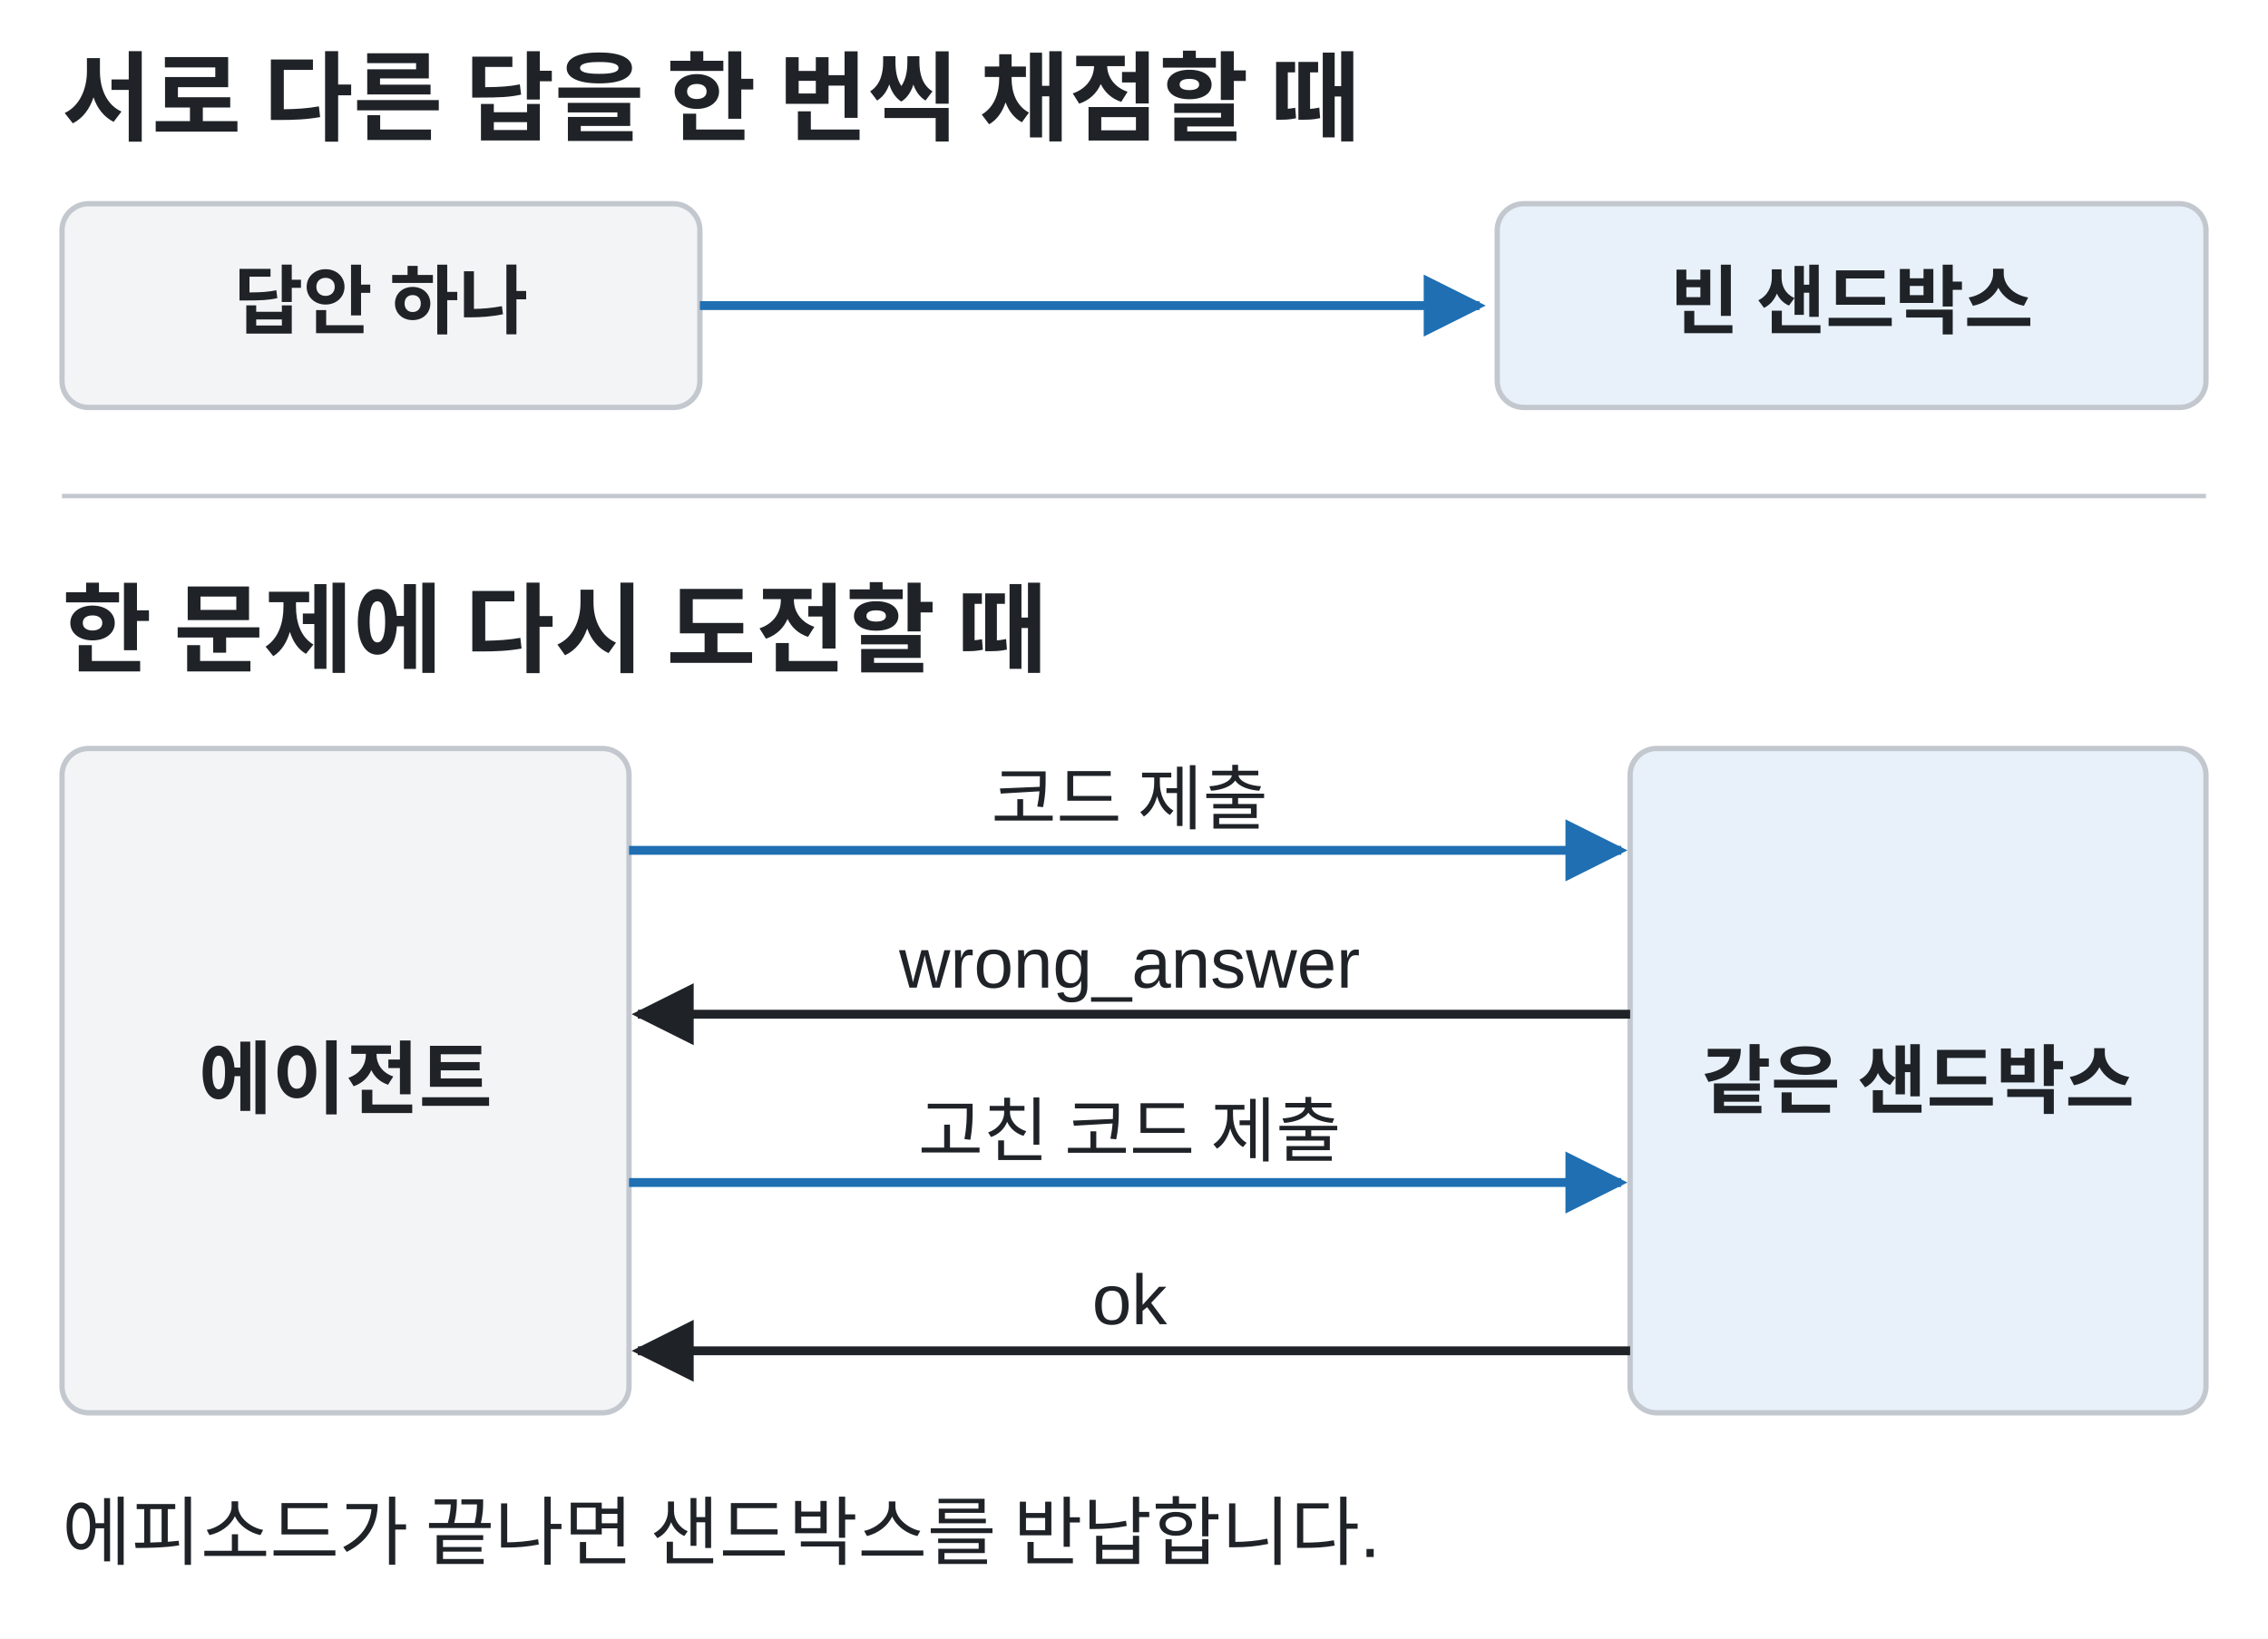
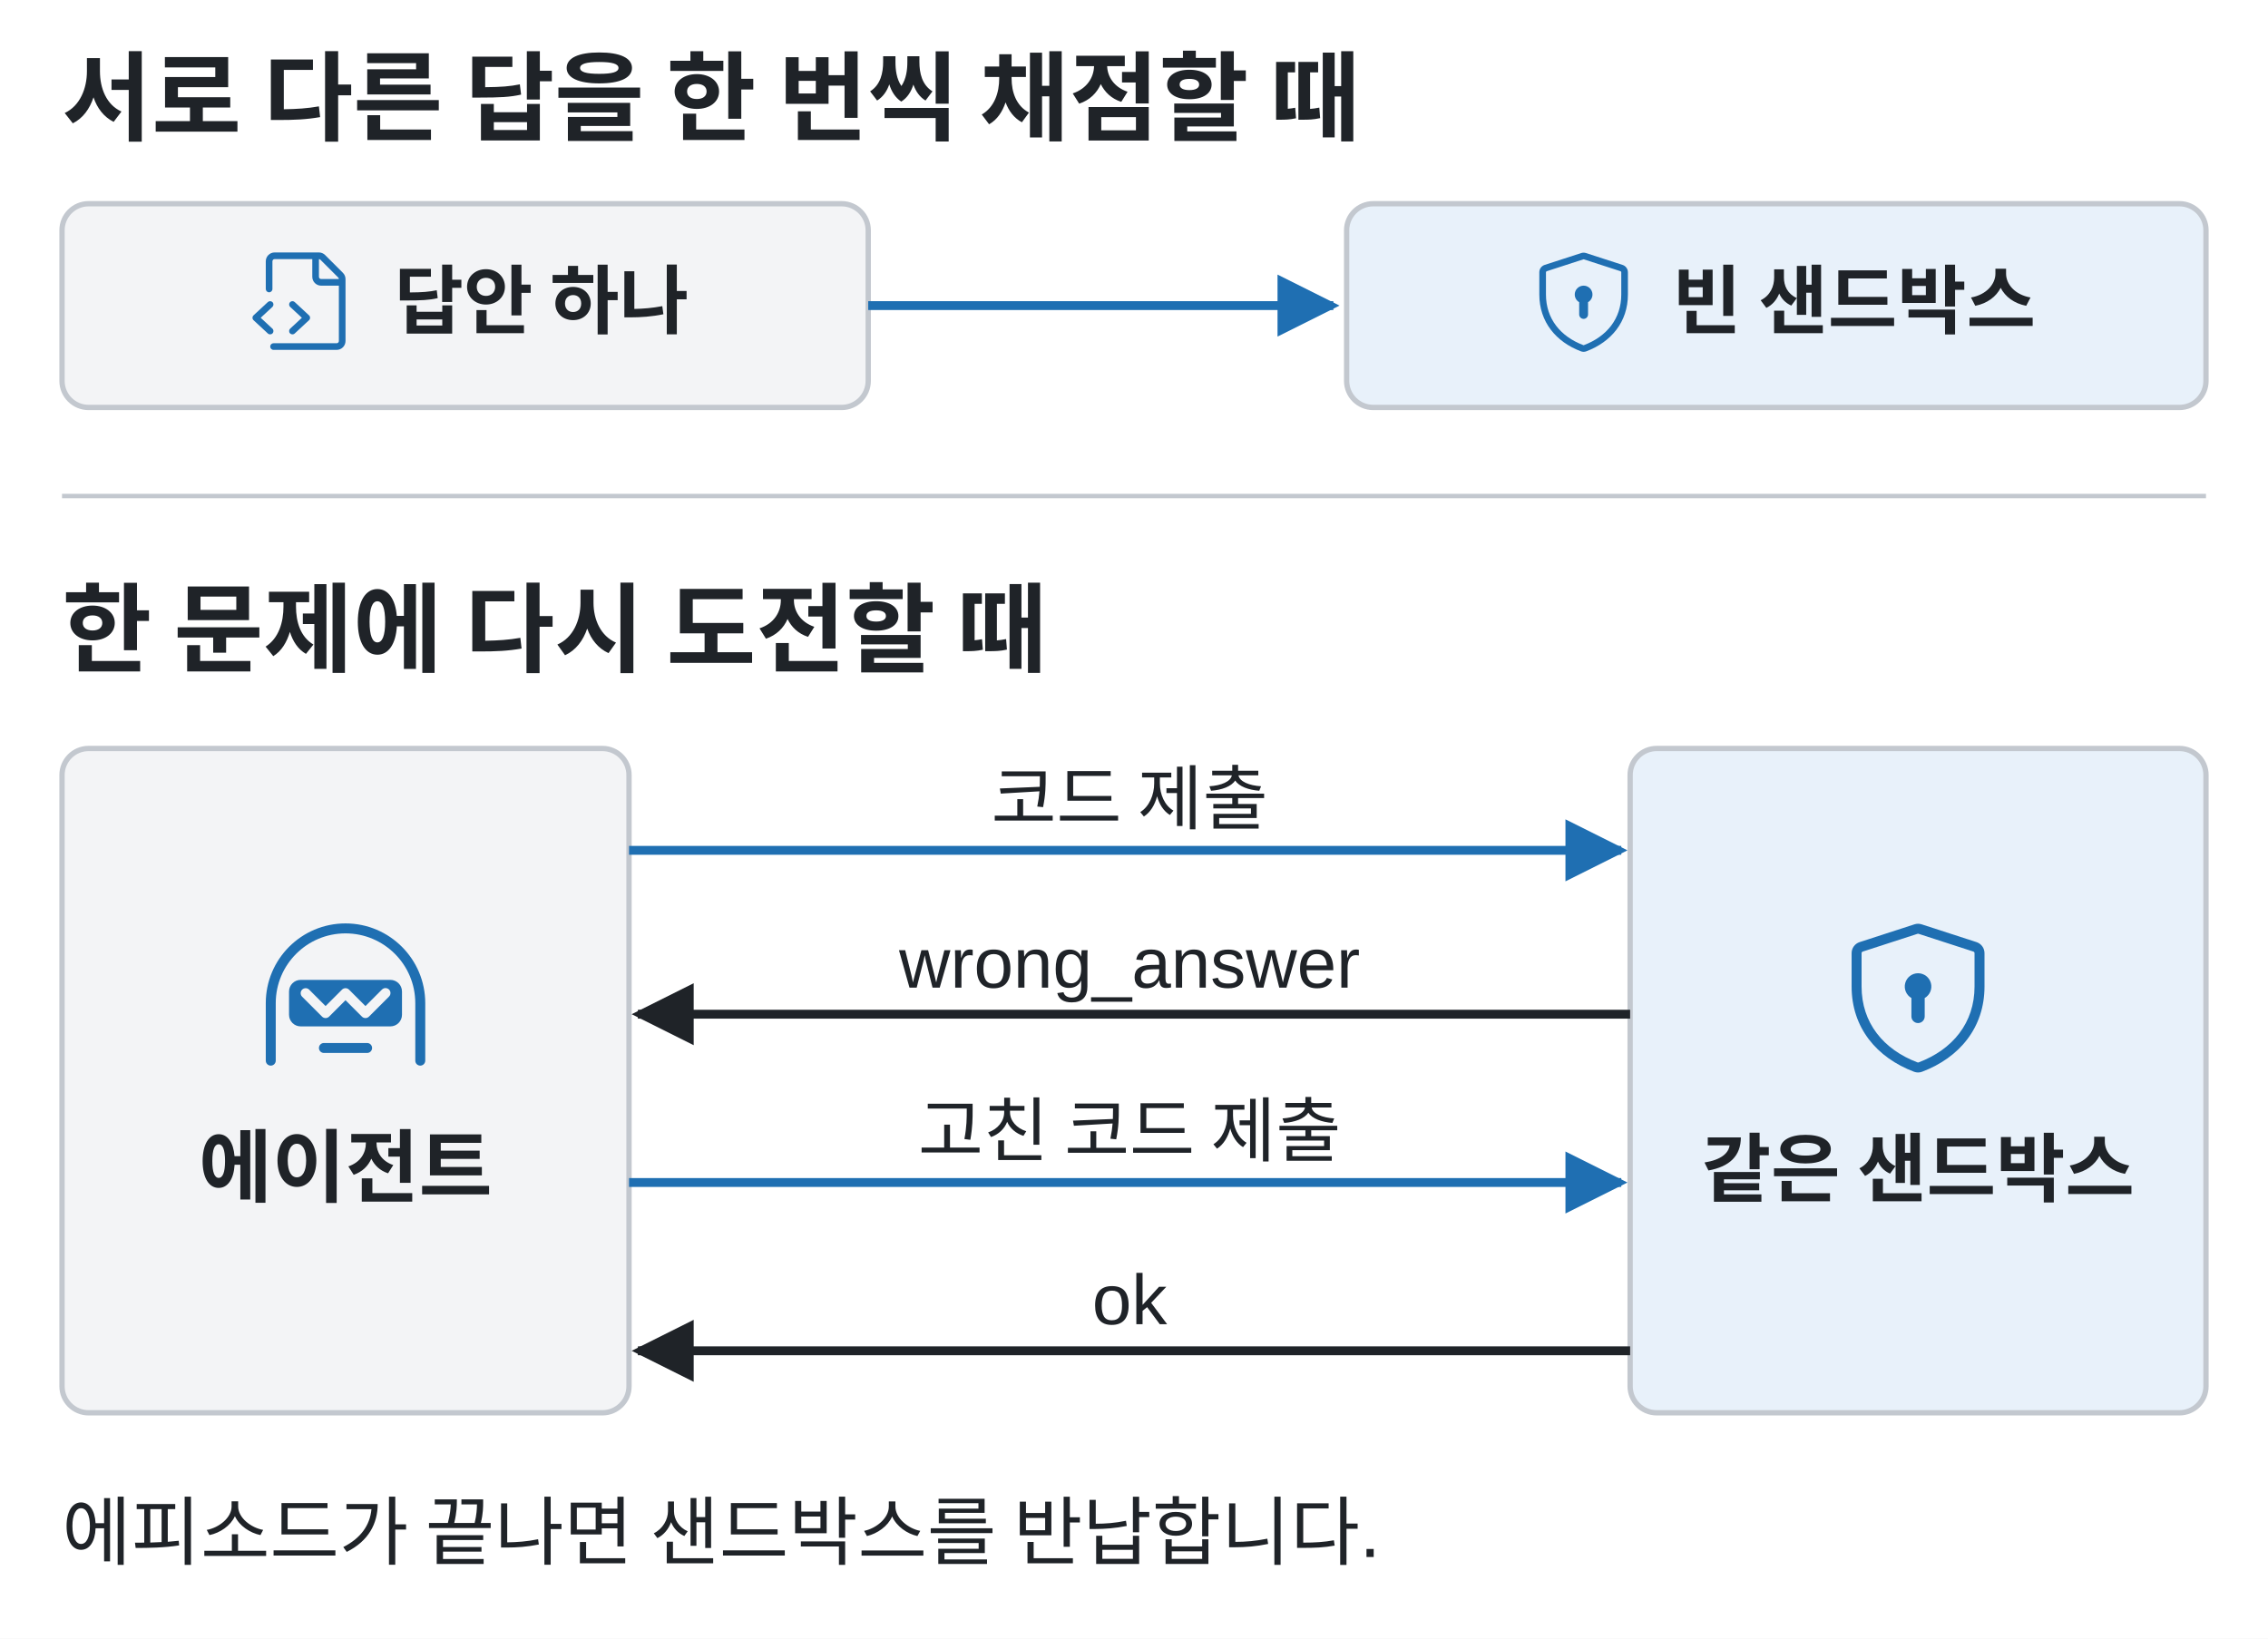
<svg xmlns="http://www.w3.org/2000/svg" width="512px" height="370px" viewBox="0 0 512 370" font-family="Pretendard, 'Apple SD Gothic Neo', 'Noto Sans KR', 'Malgun Gothic', Arial, sans-serif">
  <defs>
    <marker id="head-ink" viewBox="0 0 10 10" refX="9" refY="5" markerWidth="7" markerHeight="7" orient="auto-start-reverse">
      <path d="M0,0 L10,5 L0,10 z" fill="#1F2328" />
    </marker>
    <marker id="head-red" viewBox="0 0 10 10" refX="9" refY="5" markerWidth="7" markerHeight="7" orient="auto-start-reverse">
      <path d="M0,0 L10,5 L0,10 z" fill="#C23B32" />
    </marker>
    <marker id="head-accent" viewBox="0 0 10 10" refX="9" refY="5" markerWidth="7" markerHeight="7" orient="auto-start-reverse">
      <path d="M0,0 L10,5 L0,10 z" fill="#1F6FB2" />
    </marker>
    <marker id="head-muted" viewBox="0 0 10 10" refX="9" refY="5" markerWidth="7" markerHeight="7" orient="auto-start-reverse">
      <path d="M0,0 L10,5 L0,10 z" fill="#9AA1AB" />
    </marker>
  </defs>
  <rect width="100%" height="100%" fill="#FFFFFF" />
  <text x="14" y="30" font-size="22" font-weight="600" fill="#1F2328" text-anchor="start">서로 다른 답을 한 번씩 채점할 때</text>
-   <rect x="14" y="46" width="144" height="46" rx="6" fill="#F3F4F6" stroke="#C3C8CF" stroke-width="1.2" />
-   <text x="86.0" y="74" font-size="17" font-weight="600" fill="#1F2328" text-anchor="middle">답안 하나</text>
-   <path d="M158,69 L334,69" fill="none" stroke="#1F6FB2" stroke-width="2" marker-end="url(#head-accent)" />
-   <rect x="338" y="46" width="160" height="46" rx="6" fill="#E8F1FA" stroke="#C3C8CF" stroke-width="1.2" />
-   <text x="418.0" y="74" font-size="17" font-weight="600" fill="#1F2328" text-anchor="middle">빈 샌드박스</text>
+   <rect x="14" y="46" width="182" height="46" rx="6" fill="#F3F4F6" stroke="#C3C8CF" stroke-width="1.2" />
+   <g transform="translate(57.0,56) scale(1.0)" fill="#1F6FB2">
+     <path d="M3 3a2 2 0 0 1 2-2h9.982a2 2 0 0 1 1.414.586l4.018 4.018A2 2 0 0 1 21 7.018V21a2 2 0 0 1-2 2H4.75a.75.75 0 0 1 0-1.5H19a.5.5 0 0 0 .5-.5V8.5h-4a2 2 0 0 1-2-2v-4H5a.5.5 0 0 0-.5.5v6.25a.75.75 0 0 1-1.5 0Zm12-.5v4a.5.5 0 0 0 .5.5h4a.5.5 0 0 0-.146-.336l-4.018-4.018A.5.5 0 0 0 15 2.5" />
+     <path d="M4.53 12.24a.75.75 0 0 1-.039 1.06l-2.639 2.45 2.64 2.45a.75.75 0 1 1-1.022 1.1l-3.23-3a.75.75 0 0 1 0-1.1l3.23-3a.75.75 0 0 1 1.06.04m3.979 1.06a.75.75 0 1 1 1.02-1.1l3.231 3a.75.75 0 0 1 0 1.1l-3.23 3a.75.75 0 1 1-1.021-1.1l2.639-2.45-2.64-2.45Z" />
+   </g>
+   <text x="89.0" y="74" font-size="17" font-weight="600" fill="#1F2328" text-anchor="start">답안 하나</text>
+   <path d="M196,69 L301,69" fill="none" stroke="#1F6FB2" stroke-width="2" marker-end="url(#head-accent)" />
+   <rect x="304" y="46" width="194" height="46" rx="6" fill="#E8F1FA" stroke="#C3C8CF" stroke-width="1.2" />
+   <g transform="translate(345.5,56) scale(1.0)" fill="#1F6FB2">
+     <path d="M11.46 1.137a1.75 1.75 0 0 1 1.08 0l8.25 2.675A1.75 1.75 0 0 1 22 5.476V10.5c0 6.19-3.77 10.705-9.401 12.83a1.7 1.7 0 0 1-1.198 0C5.771 21.204 2 16.69 2 10.5V5.476c0-.76.49-1.43 1.21-1.664Zm.617 1.426a.25.25 0 0 0-.154 0L3.673 5.24a.25.25 0 0 0-.173.237V10.5c0 5.461 3.28 9.483 8.43 11.426a.2.2 0 0 0 .14 0c5.15-1.943 8.43-5.965 8.43-11.426V5.476a.25.25 0 0 0-.173-.237ZM13 12.232V15a1 1 0 0 1-2 0v-2.768a2 2 0 1 1 2 0" />
+   </g>
+   <text x="377.5" y="74" font-size="17" font-weight="600" fill="#1F2328" text-anchor="start">빈 샌드박스</text>
  <path d="M14,112 L498,112" fill="none" stroke="#C3C8CF" stroke-width="1" />
  <text x="14" y="150" font-size="22" font-weight="600" fill="#1F2328" text-anchor="start">한 문제에 다시 도전할 때</text>
  <rect x="14" y="169" width="128" height="150" rx="6" fill="#F3F4F6" stroke="#C3C8CF" stroke-width="1.2" />
  <rect x="368" y="169" width="130" height="150" rx="6" fill="#E8F1FA" stroke="#C3C8CF" stroke-width="1.2" />
-   <text x="78" y="250" font-size="18" font-weight="600" fill="#1F2328" text-anchor="middle">에이전트</text>
-   <text x="433" y="250" font-size="17" font-weight="600" fill="#1F2328" text-anchor="middle">같은 샌드박스</text>
+   <g transform="translate(60,207) scale(1.5)" fill="#1F6FB2">
+     <path d="M0 13C0 6.373 5.373 1 12 1s12 5.373 12 12v8.657a.75.75 0 0 1-1.5 0V13c0-5.799-4.701-10.5-10.5-10.5S1.5 7.201 1.5 13v8.657a.75.75 0 0 1-1.5 0z" />
+     <path d="M8 19.75a.75.75 0 0 1 .75-.75h6.5a.75.75 0 0 1 0 1.5h-6.5a.75.75 0 0 1-.75-.75M5.25 9.5h13.5c.966 0 1.75.784 1.75 1.75v3.5a1.75 1.75 0 0 1-1.75 1.75H5.25a1.75 1.75 0 0 1-1.75-1.75v-3.5c0-.966.784-1.75 1.75-1.75m.22 1.47a.75.75 0 0 0 0 1.06l3 3a.75.75 0 0 0 1.06 0L12 12.56l2.47 2.47a.75.75 0 0 0 1.06 0l3-3a.749.749 0 0 0-.326-1.275.75.75 0 0 0-.734.215L15 13.44l-2.47-2.47a.75.75 0 0 0-1.06 0L9 13.44l-2.47-2.47a.75.75 0 0 0-1.06 0" />
+   </g>
+   <g transform="translate(415,207) scale(1.5)" fill="#1F6FB2">
+     <path d="M11.46 1.137a1.75 1.75 0 0 1 1.08 0l8.25 2.675A1.75 1.75 0 0 1 22 5.476V10.5c0 6.19-3.77 10.705-9.401 12.83a1.7 1.7 0 0 1-1.198 0C5.771 21.204 2 16.69 2 10.5V5.476c0-.76.49-1.43 1.21-1.664Zm.617 1.426a.25.25 0 0 0-.154 0L3.673 5.24a.25.25 0 0 0-.173.237V10.5c0 5.461 3.28 9.483 8.43 11.426a.2.2 0 0 0 .14 0c5.15-1.943 8.43-5.965 8.43-11.426V5.476a.25.25 0 0 0-.173-.237ZM13 12.232V15a1 1 0 0 1-2 0v-2.768a2 2 0 1 1 2 0" />
+   </g>
+   <text x="78" y="270" font-size="18" font-weight="600" fill="#1F2328" text-anchor="middle">에이전트</text>
+   <text x="433" y="270" font-size="17" font-weight="600" fill="#1F2328" text-anchor="middle">같은 샌드박스</text>
  <path d="M142,192 L366,192" fill="none" stroke="#1F6FB2" stroke-width="2" marker-end="url(#head-accent)" />
  <text x="255" y="186" font-size="16" fill="#1F2328" text-anchor="middle">코드 제출</text>
  <path d="M368,229 L144,229" fill="none" stroke="#1F2328" stroke-width="2" marker-end="url(#head-ink)" />
  <text x="255" y="223" font-size="16" fill="#1F2328" text-anchor="middle">wrong_answer</text>
  <path d="M142,267 L366,267" fill="none" stroke="#1F6FB2" stroke-width="2" marker-end="url(#head-accent)" />
  <text x="255" y="261" font-size="16" fill="#1F2328" text-anchor="middle">고친 코드 제출</text>
  <path d="M368,305 L144,305" fill="none" stroke="#1F2328" stroke-width="2" marker-end="url(#head-ink)" />
  <text x="255" y="299" font-size="16" fill="#1F2328" text-anchor="middle">ok</text>
  <text x="14" y="352" font-size="17" fill="#1F2328" text-anchor="start">에피소드가 끝나면 샌드박스를 반납합니다.</text>
</svg>
